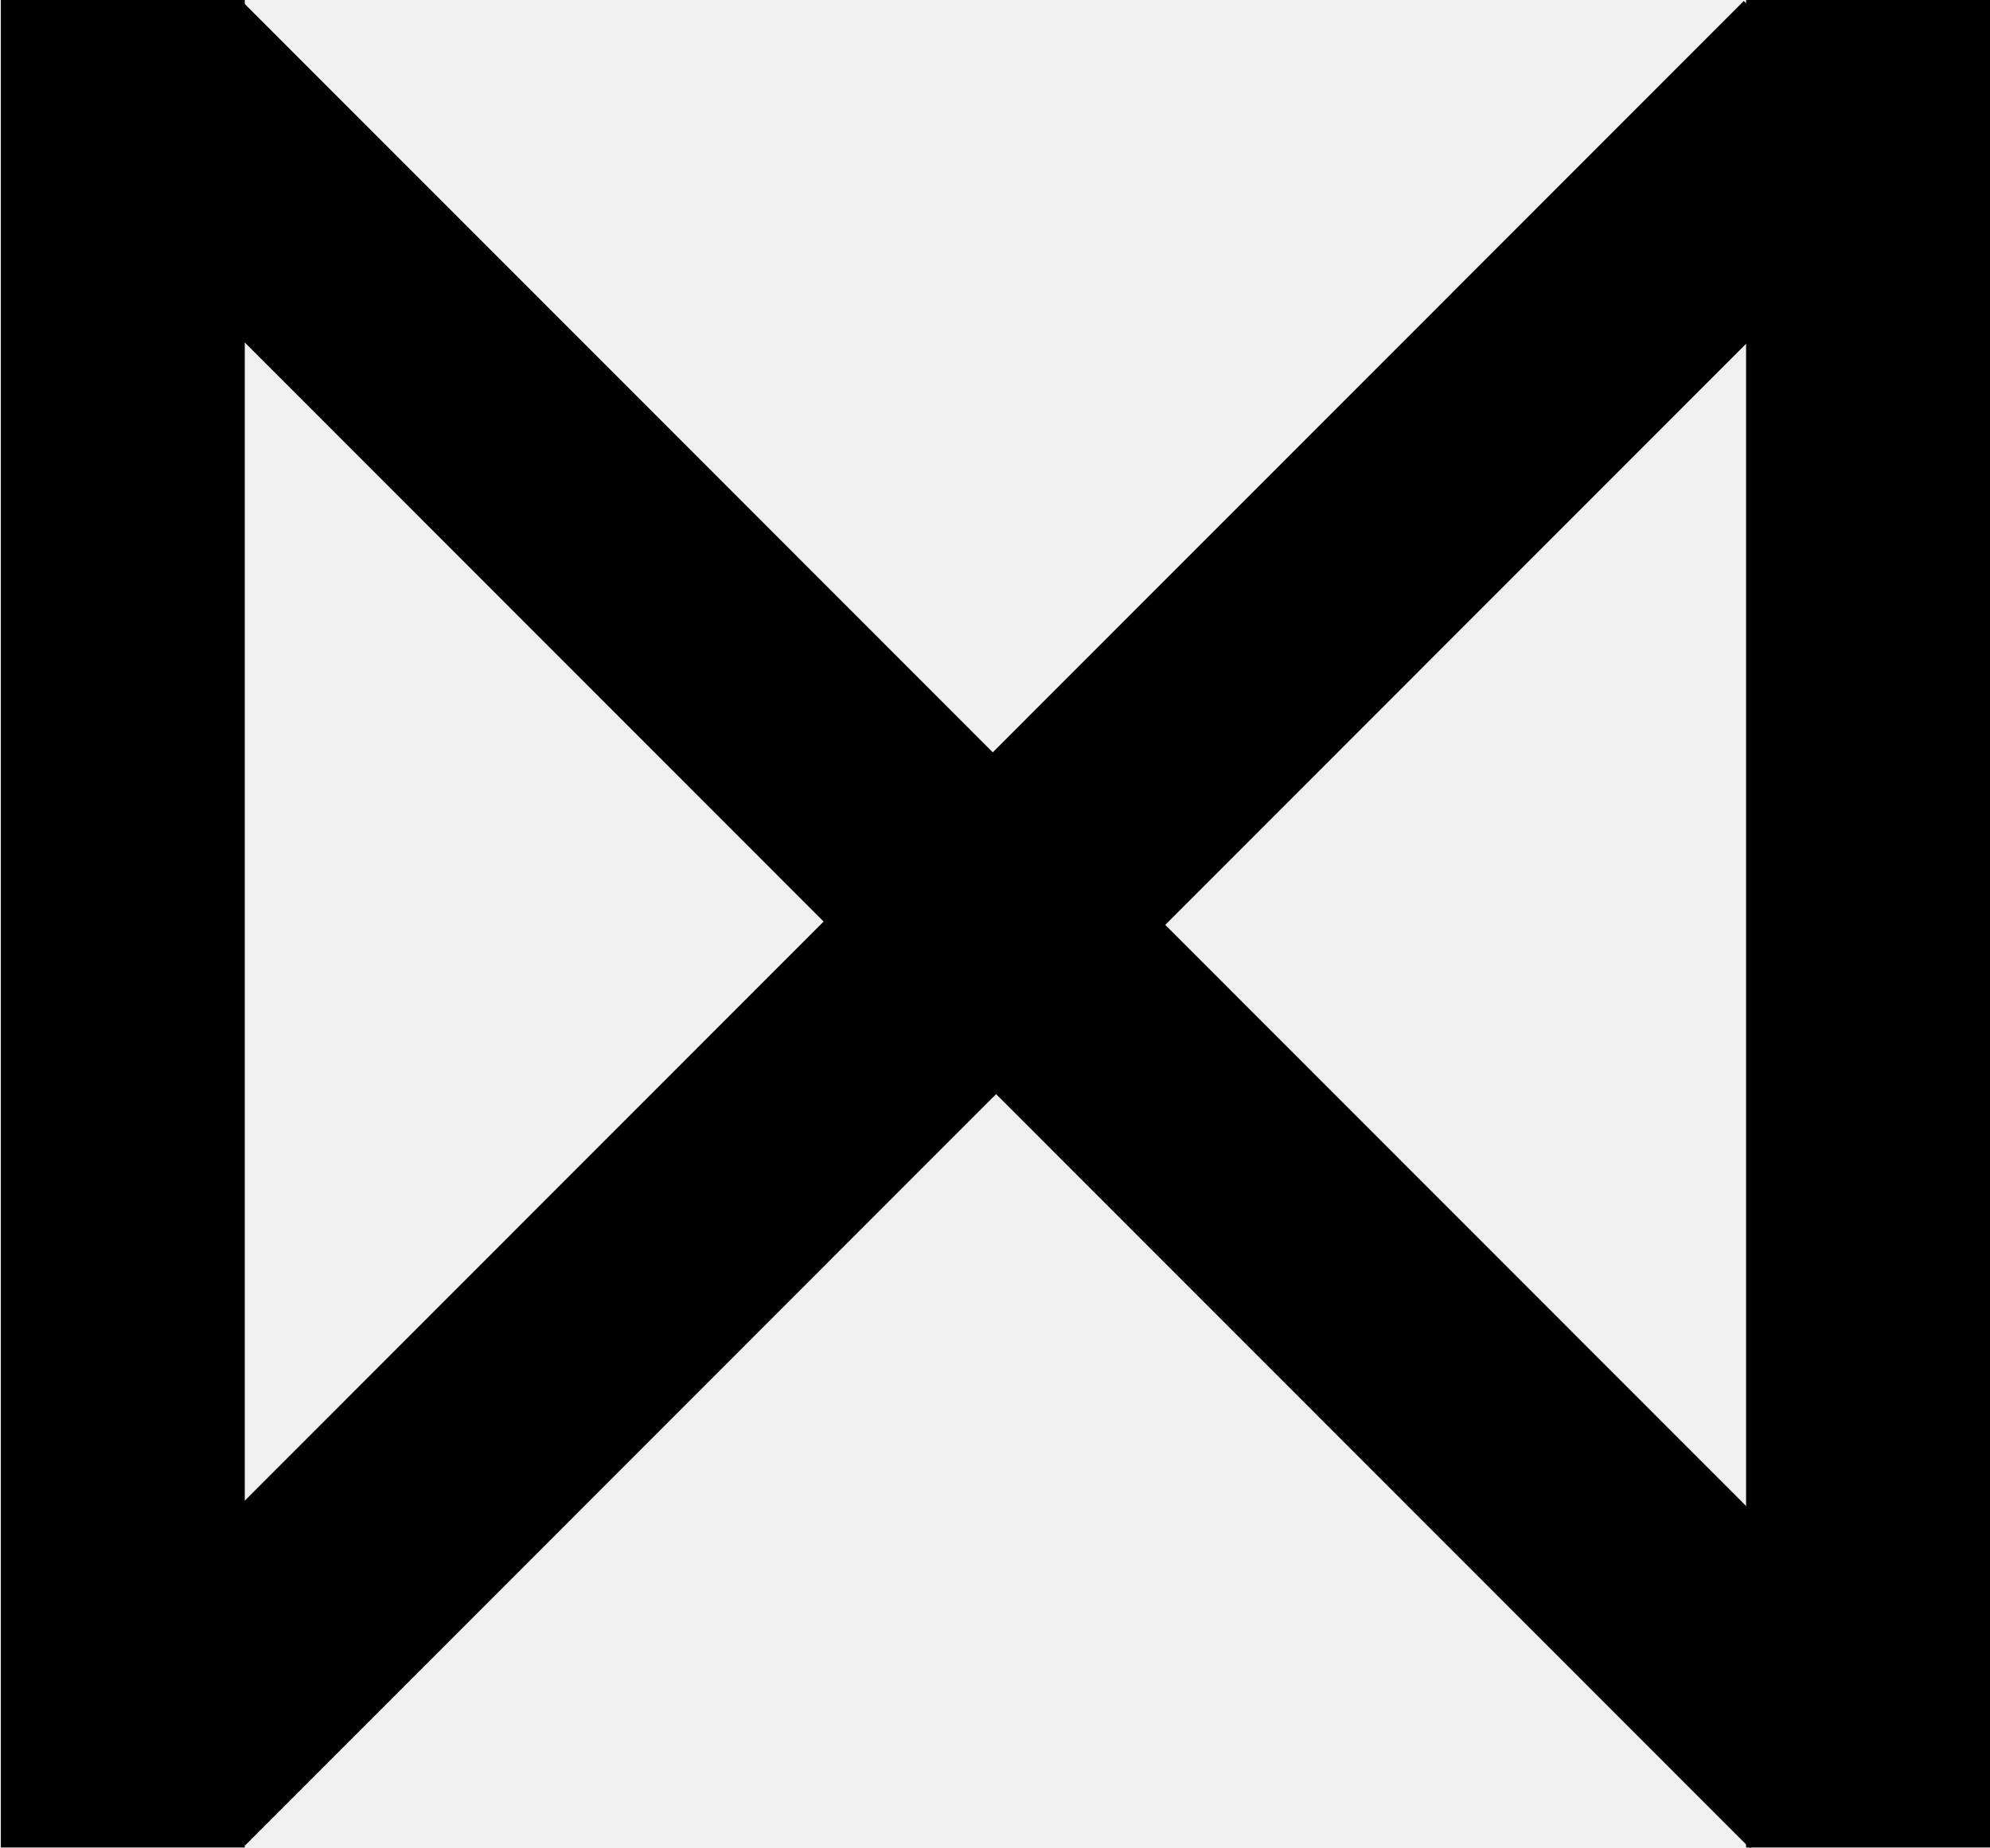
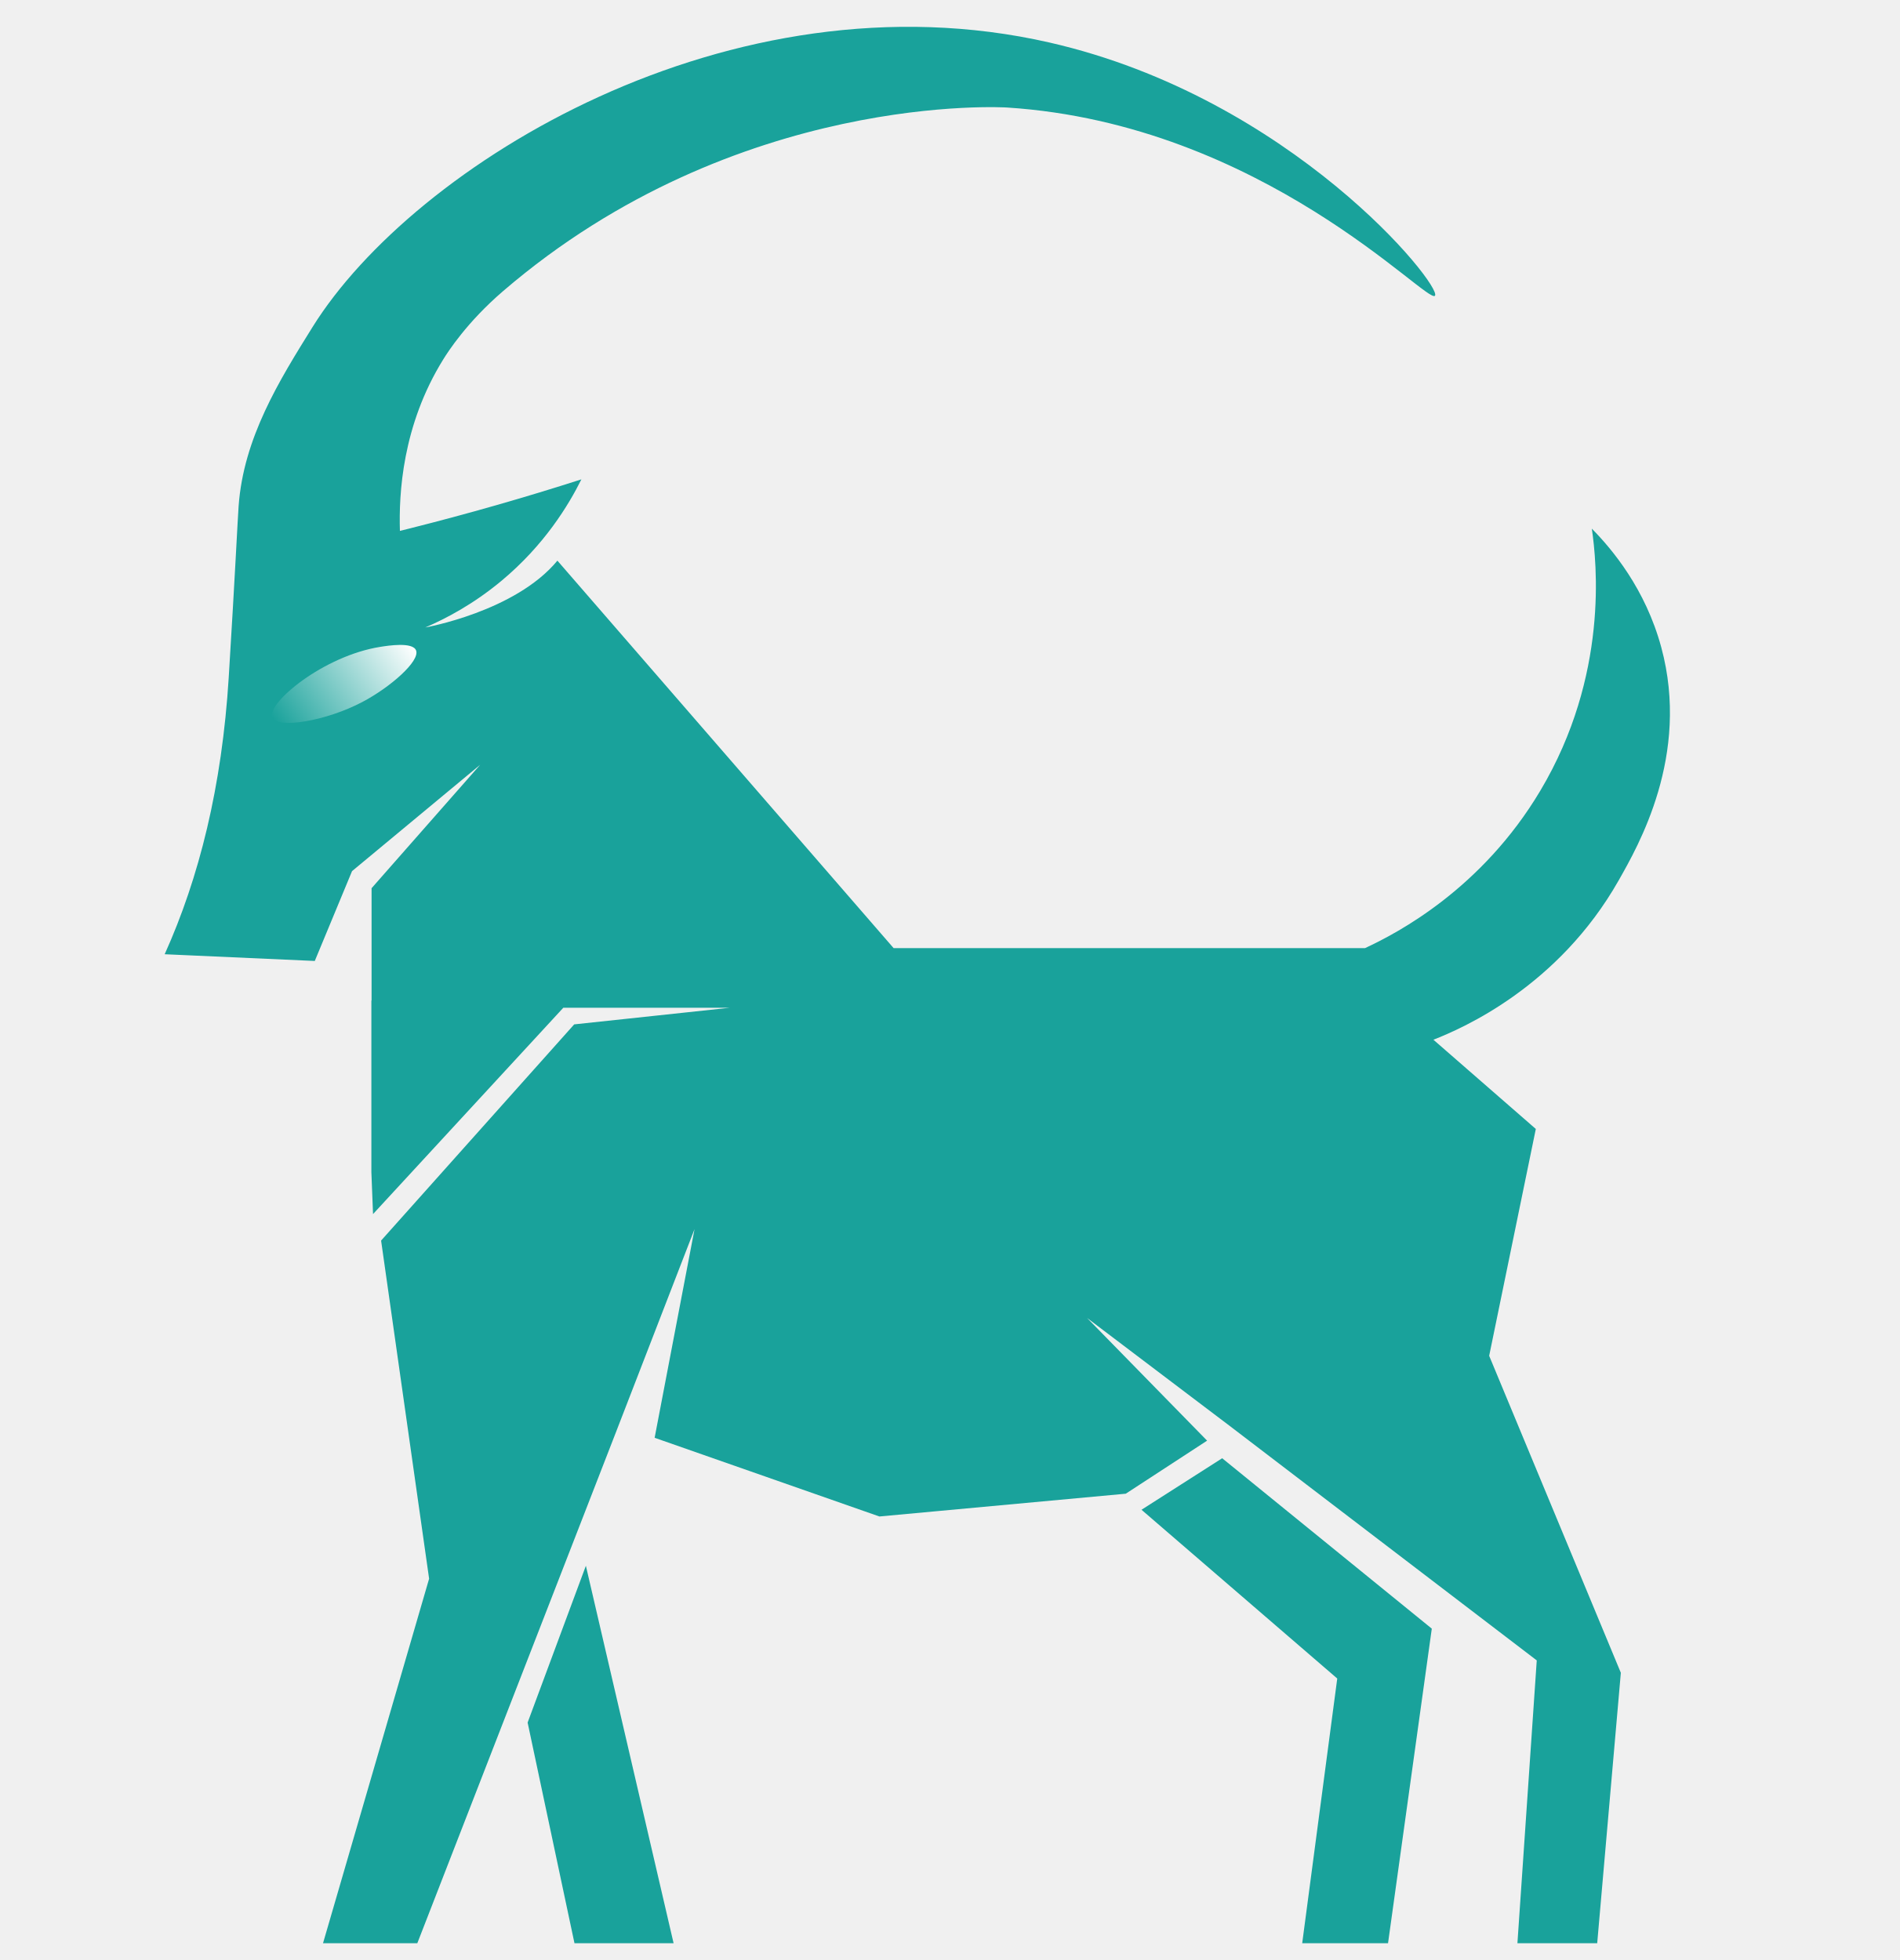
- <svg xmlns="http://www.w3.org/2000/svg" viewBox="0 0 42 39" fill="none">
-   <g clip-path="url(#clip0)" fill="currentColor">
-     <path d="M40.444 3.663L36.804.02 1.534 35.312l3.64 3.643 35.27-35.292z" />
-     <path d="M5.09.008L1.519 3.58l35.419 35.44 3.57-3.572L5.09.008z" />
-     <path d="M42 0h-5.148v38.998H42V0zM5.166 0H.018v38.998h5.148V0z" />
+ <svg xmlns="http://www.w3.org/2000/svg" version="1.1" id="Layer_1" x="0px" y="0px" viewBox="0 0 848 875" style="enable-background:new 0 0 848 875;" xml:space="preserve">
+   <style type="text/css">
+ 	.st0{fill:#19A29B;}
+ 	.st1{fill-rule:evenodd;clip-rule:evenodd;fill:url(#SVGID_1_);}
+ </style>
+   <g>
+     <g>
+       <g>
+         <path class="st0" d="M235.5,769c6.97,32.83,13.94,65.67,20.91,98.5h44.24c-13.05-56.17-26.1-112.33-39.15-168.5     C252.83,722.33,244.17,745.67,235.5,769z" />
+         <path class="st0" d="M509.5,674c29.12,25.11,58.25,50.22,87.37,75.34L581.23,867.5h38.31l19.53-140.43     c-31.19-25.36-62.38-50.72-93.56-76.07C533.5,658.67,521.5,666.33,509.5,674z" />
+         <path class="st0" d="M664.68,605.27c6.94-33.76,13.88-67.51,20.82-101.27c-15.24-13.28-30.48-26.56-45.71-39.84     c12.96-5.06,55.77-23.63,82.71-71.16c8.55-15.09,32.06-55.74,19-104c-7.07-26.13-21.96-43.83-31-53c2.17,14.89,7.66,65.54-23,117     c-26.05,43.74-63.57,63.48-78.22,70.26c-70.14,0-140.29,0-210.43,0L248.79,250.29c-18.78,22.75-58.97,29.83-58.97,29.83     c9.41-4.04,21.55-10.48,33.89-20.73c19.32-16.05,30.11-33.97,35.79-45.39c-25.07,8.05-50.76,15.42-77.1,22.03     c-1.3,0.33-2.6,0.65-3.9,0.97c-0.51-16.46,1-47.02,19.37-76.6c2.12-3.41,10.52-16.55,26.63-30.4c104.44-89.77,225-82,225-82     c114.32,7.37,187.94,88.42,191,84c3.15-4.54-63.97-88.3-172-113c-142.49-32.58-283.94,54.65-329,127     c-14.84,23.83-30.83,49.51-33,80c-0.45,6.26-1.55,30.21-4.41,76.38c0,0,0,0.04,0,0.04C99.07,351.22,88.86,391.94,73.5,426     c22.33,1,44.67,2,67,3c5.54-13.37,11.08-26.73,16.63-40.1l57.19-47.48l-48.47,55.1v50.12l-0.09,0.07v76.55     c0.25,6.25,0.49,12.5,0.74,18.74c28.31-30.71,56.63-61.42,84.94-92.12h74.39l-69.54,7.43l-86.19,96.52l21.43,150.95L144.18,867.5     h42.09l47.54-122.34l27.45-70.62l13.5-34.74L310,548.71l-17.81,93.16c33.44,11.71,66.88,23.42,100.32,35.13     c36.66-3.39,73.32-6.78,109.97-10.17l36.3-23.68l-53.58-54.78l49.61,37.56l14.06,10.64l92.93,70.98l44.12,33.7l-8.63,126.26     h35.61l10.55-120.73L664.68,605.27z" />
+       </g>
+       <path class="st0" d="M165.5,505" />
+     </g>
+     <linearGradient id="SVGID_1_" gradientUnits="userSpaceOnUse" x1="115.726" y1="307.269" x2="173.959" y2="307.269" gradientTransform="matrix(0.9864 -0.684 0.5778 0.8333 -166.7984 148.3299)">
+       <stop offset="0" style="stop-color:#19A29B" />
+       <stop offset="1" style="stop-color:#FFFFFF" />
+     </linearGradient>
+     <path class="st1" d="M185.7,290.35c1.87,4.78-11.52,16.48-23.95,23.03c-16.3,8.6-38.22,12.16-40.24,6.84   c-2.42-6.37,22.86-27.45,48.27-31.45C173.17,288.23,184.2,286.49,185.7,290.35z" />
  </g>
-   <defs>
-     <clipPath id="clip0">
-       <path fill="#fff" d="M0 0h42v39H0z" />
-     </clipPath>
-   </defs>
</svg>
